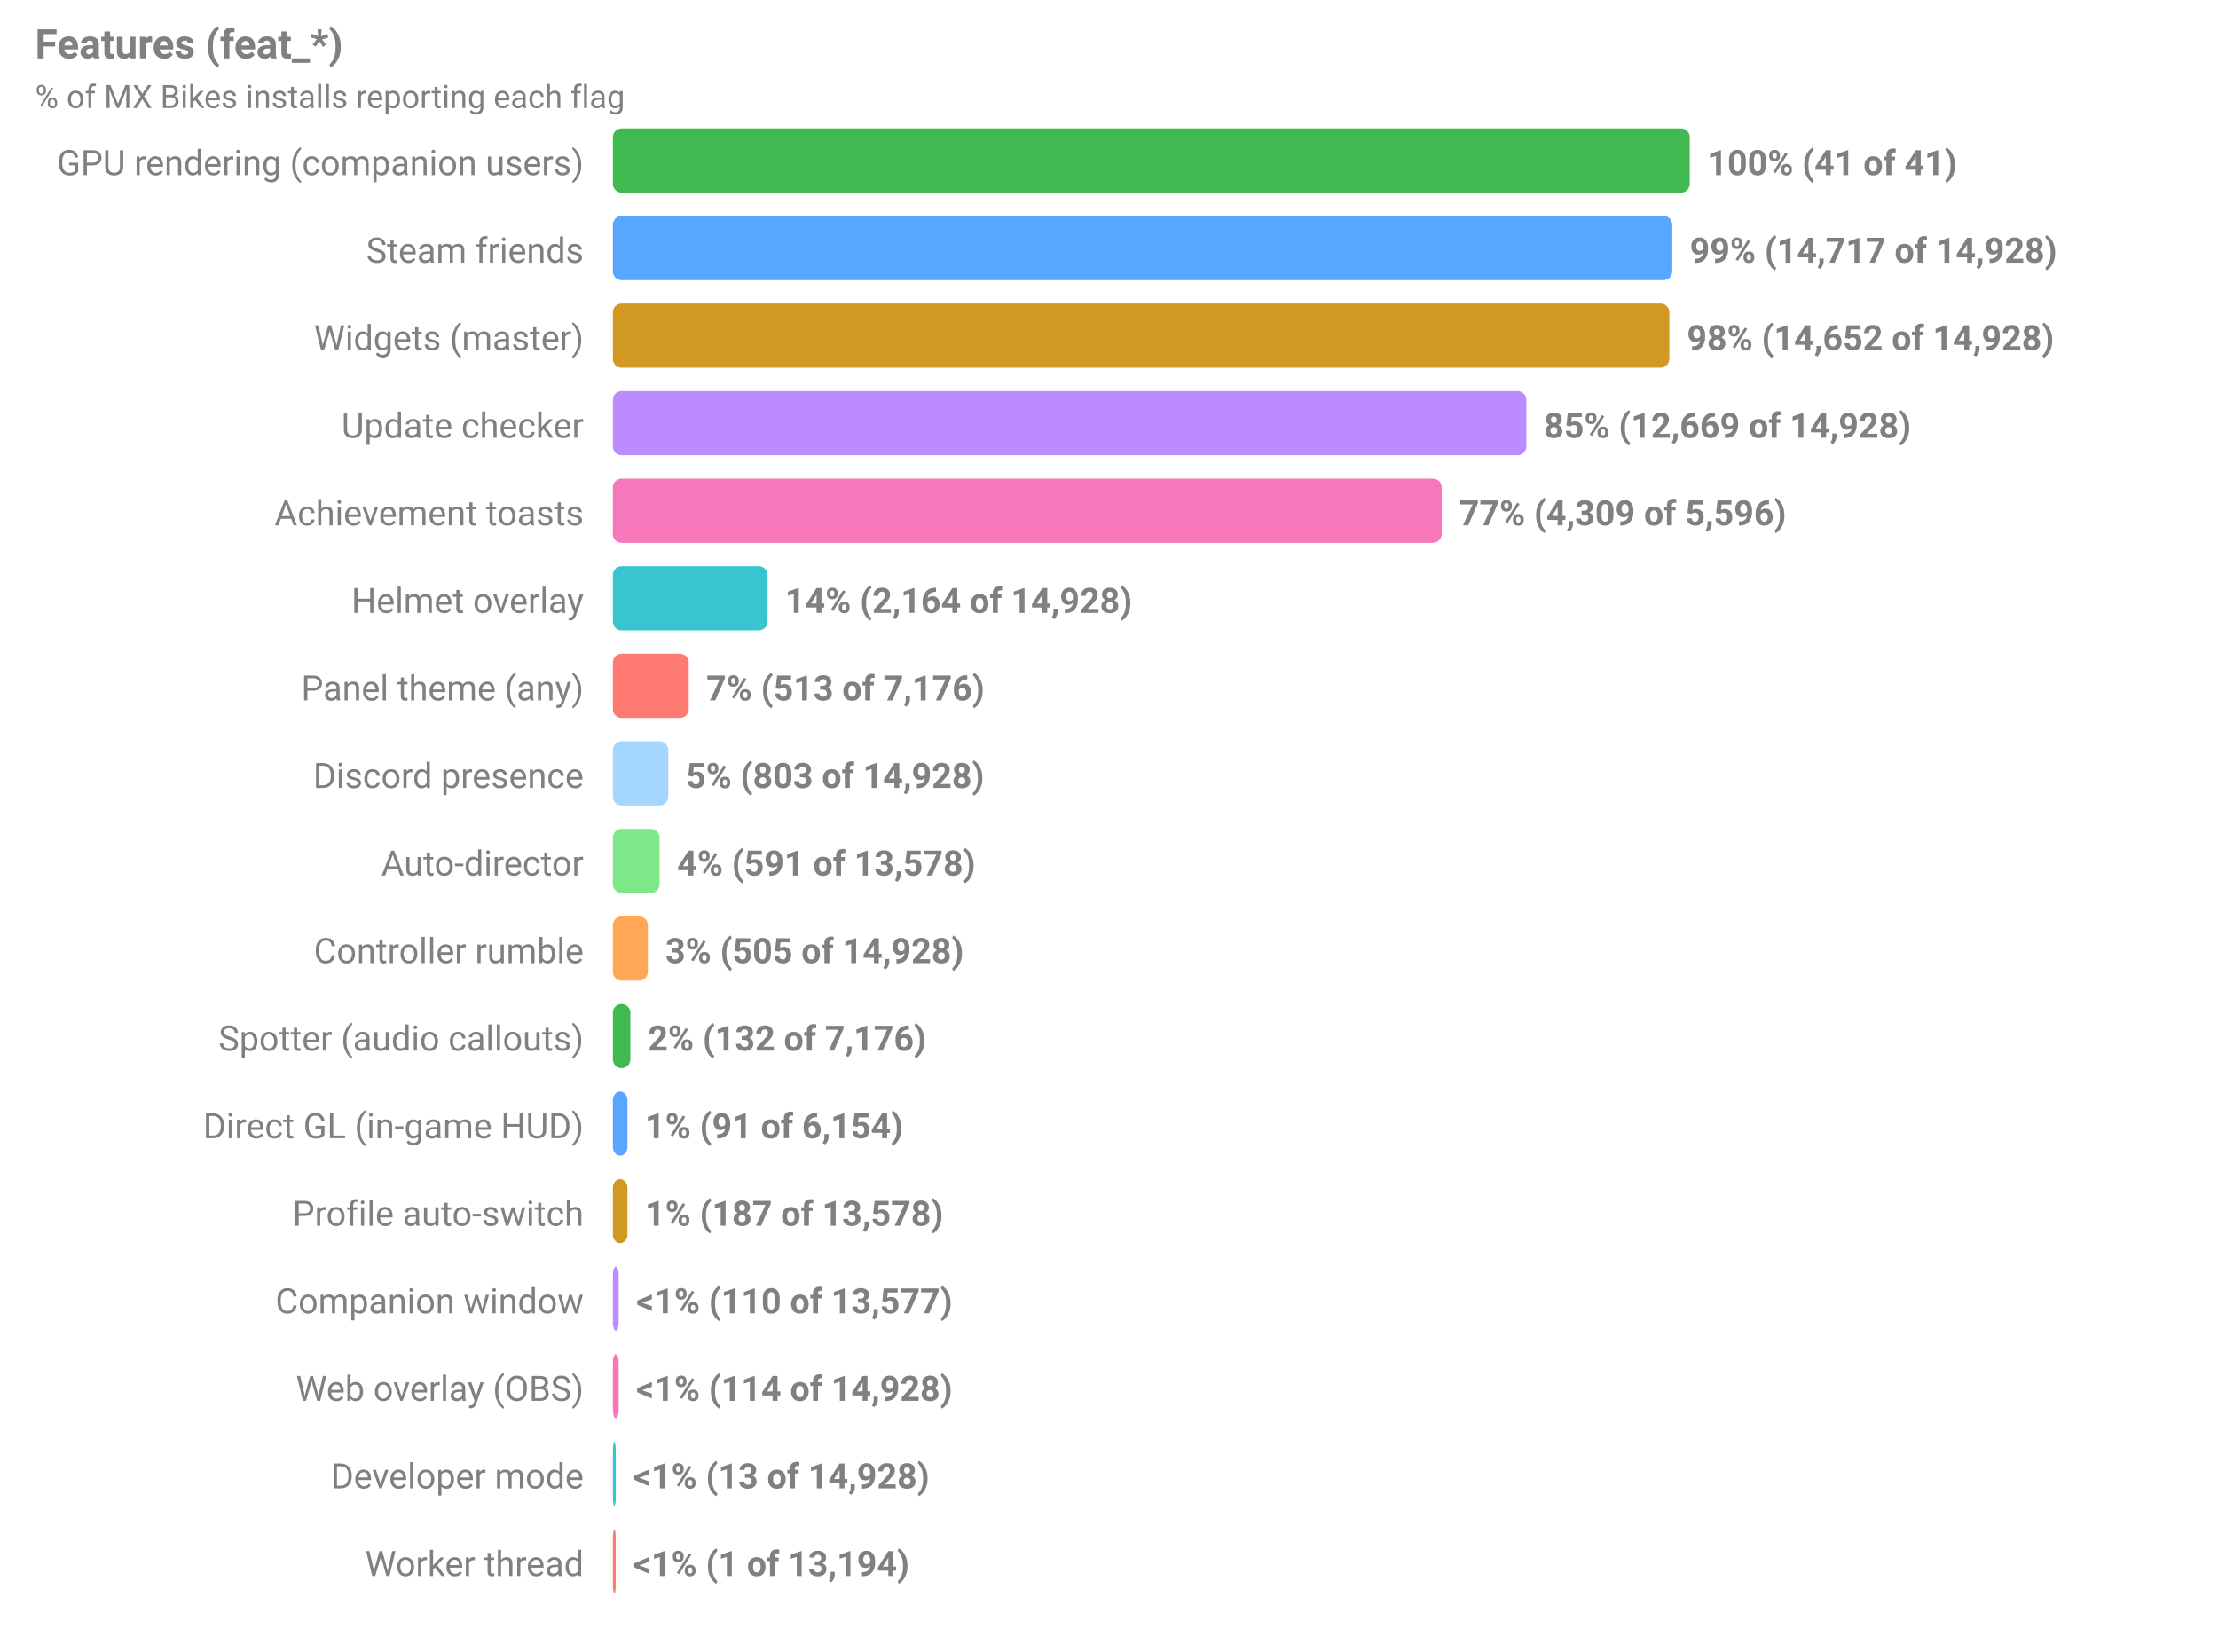
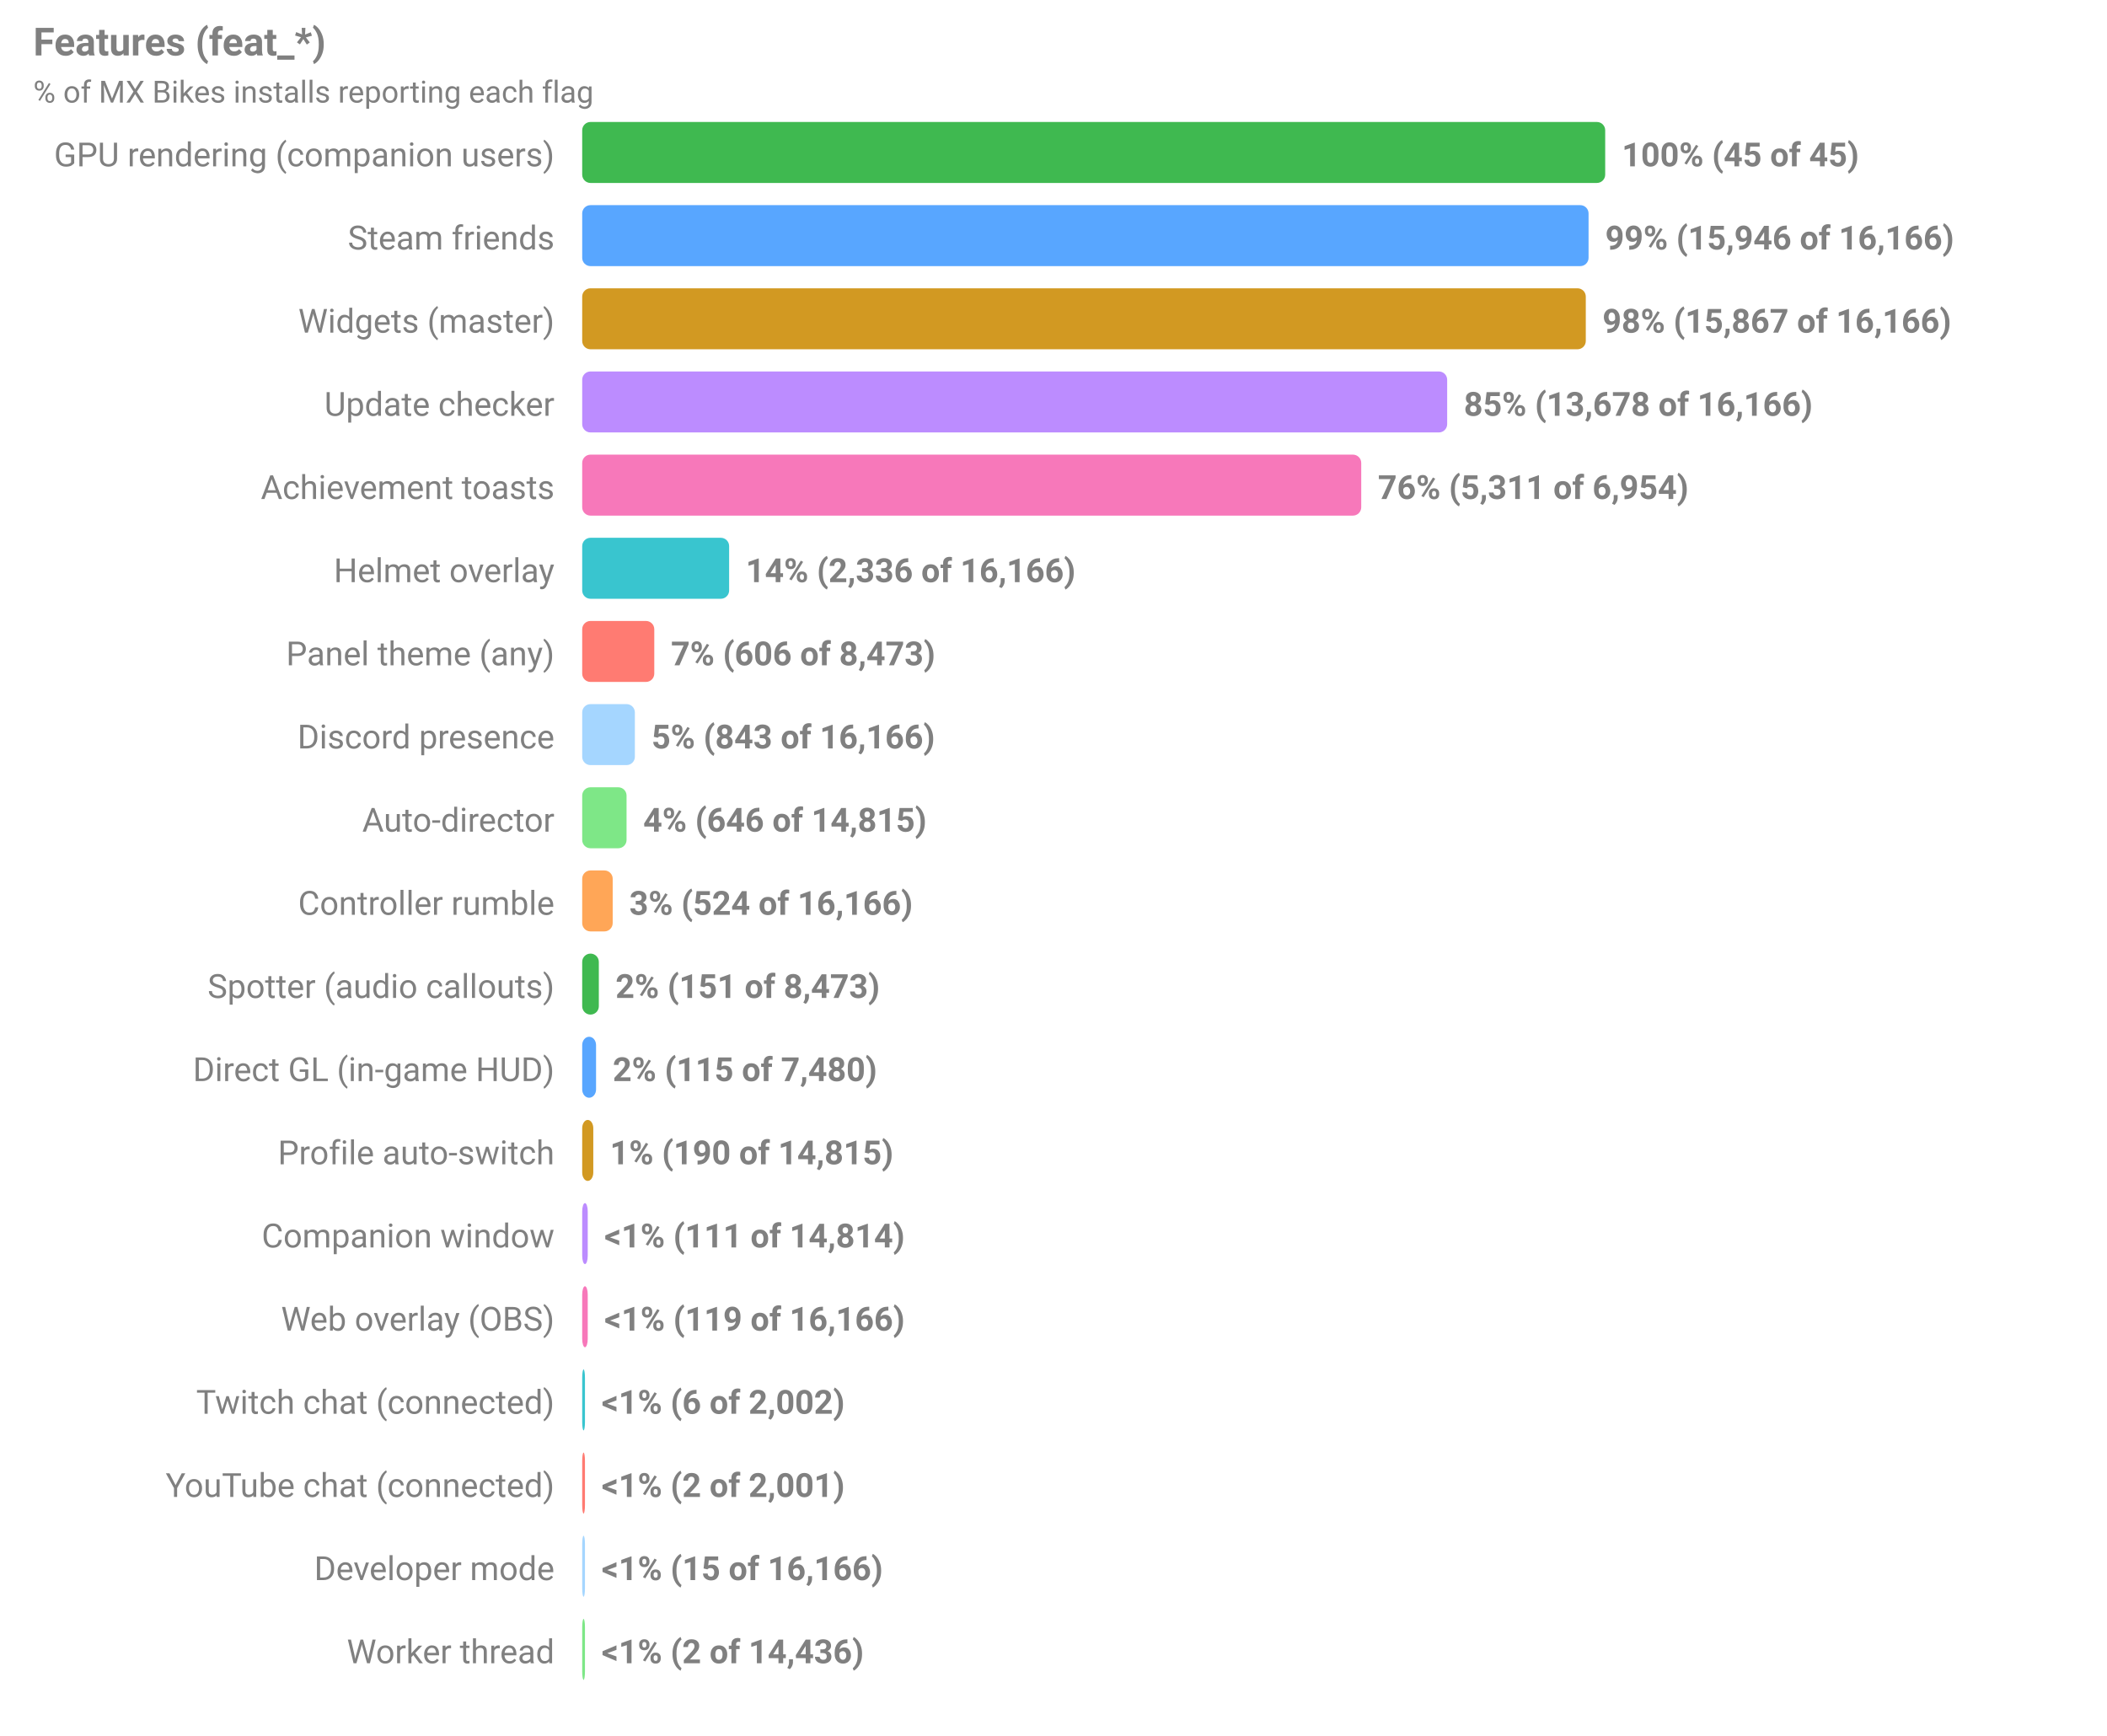
- <svg xmlns="http://www.w3.org/2000/svg" width="760" height="566" viewBox="0 0 760 566" role="img" aria-label="Features (feat_*)">
+ <svg xmlns="http://www.w3.org/2000/svg" width="760" height="626" viewBox="0 0 760 626" role="img" aria-label="Features (feat_*)">
  <style>
  text{font-family:-apple-system,BlinkMacSystemFont,'Segoe UI',Roboto,Helvetica,Arial,sans-serif}
  .grid{stroke:#808080;stroke-opacity:.3;stroke-width:1}
  .axis{stroke:#808080;stroke-width:1}
  .lbl{fill:#808080;font-size:12px}
  .val{fill:#808080;font-size:12px;font-weight:600}
  .title{fill:#808080;font-size:14px;font-weight:700}
  .sub{fill:#808080;font-size:11px}
  .gap{fill:#808080;opacity:.12}
  .gaplbl{fill:#808080;font-size:10px;opacity:.85}
  .ico{fill:#808080}
  .t1{fill:#e3b341}
  .t2{fill:#d29922}
  .t3{fill:#b7860b}
  .t4{fill:#946f0f}
</style>
  <text x="12" y="20" class="title">Features (feat_*)</text>
  <text x="12" y="37" class="sub">% of MX Bikes installs reporting each flag</text>
  <text x="200" y="60" class="lbl" text-anchor="end">GPU rendering (companion users)</text>
-   <rect x="210" y="44" width="369" height="22" rx="3" fill="#3fb950" data-tip="GPU rendering (companion users): 100% (41 of 41)" />
-   <text x="585" y="60" class="val">100% (41 of 41)</text>
+   <rect x="210" y="44" width="369" height="22" rx="3" fill="#3fb950" data-tip="GPU rendering (companion users): 100% (45 of 45)" />
+   <text x="585" y="60" class="val">100% (45 of 45)</text>
  <text x="200" y="90" class="lbl" text-anchor="end">Steam friends</text>
-   <rect x="210" y="74" width="363" height="22" rx="3" fill="#58a6ff" data-tip="Steam friends: 99% (14,717 of 14,928)" />
-   <text x="579" y="90" class="val">99% (14,717 of 14,928)</text>
+   <rect x="210" y="74" width="363" height="22" rx="3" fill="#58a6ff" data-tip="Steam friends: 99% (15,946 of 16,166)" />
+   <text x="579" y="90" class="val">99% (15,946 of 16,166)</text>
  <text x="200" y="120" class="lbl" text-anchor="end">Widgets (master)</text>
-   <rect x="210" y="104" width="362" height="22" rx="3" fill="#d29922" data-tip="Widgets (master): 98% (14,652 of 14,928)" />
-   <text x="578" y="120" class="val">98% (14,652 of 14,928)</text>
+   <rect x="210" y="104" width="362" height="22" rx="3" fill="#d29922" data-tip="Widgets (master): 98% (15,867 of 16,166)" />
+   <text x="578" y="120" class="val">98% (15,867 of 16,166)</text>
  <text x="200" y="150" class="lbl" text-anchor="end">Update checker</text>
-   <rect x="210" y="134" width="313" height="22" rx="3" fill="#bc8cff" data-tip="Update checker: 85% (12,669 of 14,928)" />
-   <text x="529" y="150" class="val">85% (12,669 of 14,928)</text>
+   <rect x="210" y="134" width="312" height="22" rx="3" fill="#bc8cff" data-tip="Update checker: 85% (13,678 of 16,166)" />
+   <text x="528" y="150" class="val">85% (13,678 of 16,166)</text>
  <text x="200" y="180" class="lbl" text-anchor="end">Achievement toasts</text>
-   <rect x="210" y="164" width="284" height="22" rx="3" fill="#f778ba" data-tip="Achievement toasts: 77% (4,309 of 5,596)" />
-   <text x="500" y="180" class="val">77% (4,309 of 5,596)</text>
+   <rect x="210" y="164" width="281" height="22" rx="3" fill="#f778ba" data-tip="Achievement toasts: 76% (5,311 of 6,954)" />
+   <text x="497" y="180" class="val">76% (5,311 of 6,954)</text>
  <text x="200" y="210" class="lbl" text-anchor="end">Helmet overlay</text>
-   <rect x="210" y="194" width="53" height="22" rx="3" fill="#39c5cf" data-tip="Helmet overlay: 14% (2,164 of 14,928)" />
-   <text x="269" y="210" class="val">14% (2,164 of 14,928)</text>
+   <rect x="210" y="194" width="53" height="22" rx="3" fill="#39c5cf" data-tip="Helmet overlay: 14% (2,336 of 16,166)" />
+   <text x="269" y="210" class="val">14% (2,336 of 16,166)</text>
  <text x="200" y="240" class="lbl" text-anchor="end">Panel theme (any)</text>
-   <rect x="210" y="224" width="26" height="22" rx="3" fill="#ff7b72" data-tip="Panel theme (any): 7% (513 of 7,176)" />
-   <text x="242" y="240" class="val">7% (513 of 7,176)</text>
+   <rect x="210" y="224" width="26" height="22" rx="3" fill="#ff7b72" data-tip="Panel theme (any): 7% (606 of 8,473)" />
+   <text x="242" y="240" class="val">7% (606 of 8,473)</text>
  <text x="200" y="270" class="lbl" text-anchor="end">Discord presence</text>
-   <rect x="210" y="254" width="19" height="22" rx="3" fill="#a5d6ff" data-tip="Discord presence: 5% (803 of 14,928)" />
-   <text x="235" y="270" class="val">5% (803 of 14,928)</text>
+   <rect x="210" y="254" width="19" height="22" rx="3" fill="#a5d6ff" data-tip="Discord presence: 5% (843 of 16,166)" />
+   <text x="235" y="270" class="val">5% (843 of 16,166)</text>
  <text x="200" y="300" class="lbl" text-anchor="end">Auto-director</text>
-   <rect x="210" y="284" width="16" height="22" rx="3" fill="#7ee787" data-tip="Auto-director: 4% (591 of 13,578)" />
-   <text x="232" y="300" class="val">4% (591 of 13,578)</text>
+   <rect x="210" y="284" width="16" height="22" rx="3" fill="#7ee787" data-tip="Auto-director: 4% (646 of 14,815)" />
+   <text x="232" y="300" class="val">4% (646 of 14,815)</text>
  <text x="200" y="330" class="lbl" text-anchor="end">Controller rumble</text>
-   <rect x="210" y="314" width="12" height="22" rx="3" fill="#ffa657" data-tip="Controller rumble: 3% (505 of 14,928)" />
-   <text x="228" y="330" class="val">3% (505 of 14,928)</text>
+   <rect x="210" y="314" width="11" height="22" rx="3" fill="#ffa657" data-tip="Controller rumble: 3% (524 of 16,166)" />
+   <text x="227" y="330" class="val">3% (524 of 16,166)</text>
  <text x="200" y="360" class="lbl" text-anchor="end">Spotter (audio callouts)</text>
-   <rect x="210" y="344" width="6" height="22" rx="3" fill="#3fb950" data-tip="Spotter (audio callouts): 2% (132 of 7,176)" />
-   <text x="222" y="360" class="val">2% (132 of 7,176)</text>
+   <rect x="210" y="344" width="6" height="22" rx="3" fill="#3fb950" data-tip="Spotter (audio callouts): 2% (151 of 8,473)" />
+   <text x="222" y="360" class="val">2% (151 of 8,473)</text>
  <text x="200" y="390" class="lbl" text-anchor="end">Direct GL (in-game HUD)</text>
-   <rect x="210" y="374" width="5" height="22" rx="3" fill="#58a6ff" data-tip="Direct GL (in-game HUD): 1% (91 of 6,154)" />
-   <text x="221" y="390" class="val">1% (91 of 6,154)</text>
+   <rect x="210" y="374" width="5" height="22" rx="3" fill="#58a6ff" data-tip="Direct GL (in-game HUD): 2% (115 of 7,480)" />
+   <text x="221" y="390" class="val">2% (115 of 7,480)</text>
  <text x="200" y="420" class="lbl" text-anchor="end">Profile auto-switch</text>
-   <rect x="210" y="404" width="5" height="22" rx="3" fill="#d29922" data-tip="Profile auto-switch: 1% (187 of 13,578)" />
-   <text x="221" y="420" class="val">1% (187 of 13,578)</text>
+   <rect x="210" y="404" width="4" height="22" rx="3" fill="#d29922" data-tip="Profile auto-switch: 1% (190 of 14,815)" />
+   <text x="220" y="420" class="val">1% (190 of 14,815)</text>
  <text x="200" y="450" class="lbl" text-anchor="end">Companion window</text>
-   <rect x="210" y="434" width="2" height="22" rx="3" fill="#bc8cff" data-tip="Companion window: &lt;1% (110 of 13,577)" />
-   <text x="218" y="450" class="val">&lt;1% (110 of 13,577)</text>
+   <rect x="210" y="434" width="2" height="22" rx="3" fill="#bc8cff" data-tip="Companion window: &lt;1% (111 of 14,814)" />
+   <text x="218" y="450" class="val">&lt;1% (111 of 14,814)</text>
  <text x="200" y="480" class="lbl" text-anchor="end">Web overlay (OBS)</text>
-   <rect x="210" y="464" width="2" height="22" rx="3" fill="#f778ba" data-tip="Web overlay (OBS): &lt;1% (114 of 14,928)" />
-   <text x="218" y="480" class="val">&lt;1% (114 of 14,928)</text>
-   <text x="200" y="510" class="lbl" text-anchor="end">Developer mode</text>
-   <rect x="210" y="494" width="1" height="22" rx="3" fill="#39c5cf" data-tip="Developer mode: &lt;1% (13 of 14,928)" />
-   <text x="217" y="510" class="val">&lt;1% (13 of 14,928)</text>
-   <text x="200" y="540" class="lbl" text-anchor="end">Worker thread</text>
-   <rect x="210" y="524" width="1" height="22" rx="3" fill="#ff7b72" data-tip="Worker thread: &lt;1% (1 of 13,194)" />
-   <text x="217" y="540" class="val">&lt;1% (1 of 13,194)</text>
+   <rect x="210" y="464" width="2" height="22" rx="3" fill="#f778ba" data-tip="Web overlay (OBS): &lt;1% (119 of 16,166)" />
+   <text x="218" y="480" class="val">&lt;1% (119 of 16,166)</text>
+   <text x="200" y="510" class="lbl" text-anchor="end">Twitch chat (connected)</text>
+   <rect x="210" y="494" width="1" height="22" rx="3" fill="#39c5cf" data-tip="Twitch chat (connected): &lt;1% (6 of 2,002)" />
+   <text x="217" y="510" class="val">&lt;1% (6 of 2,002)</text>
+   <text x="200" y="540" class="lbl" text-anchor="end">YouTube chat (connected)</text>
+   <rect x="210" y="524" width="1" height="22" rx="3" fill="#ff7b72" data-tip="YouTube chat (connected): &lt;1% (2 of 2,001)" />
+   <text x="217" y="540" class="val">&lt;1% (2 of 2,001)</text>
+   <text x="200" y="570" class="lbl" text-anchor="end">Developer mode</text>
+   <rect x="210" y="554" width="1" height="22" rx="3" fill="#a5d6ff" data-tip="Developer mode: &lt;1% (15 of 16,166)" />
+   <text x="217" y="570" class="val">&lt;1% (15 of 16,166)</text>
+   <text x="200" y="600" class="lbl" text-anchor="end">Worker thread</text>
+   <rect x="210" y="584" width="1" height="22" rx="3" fill="#7ee787" data-tip="Worker thread: &lt;1% (2 of 14,436)" />
+   <text x="217" y="600" class="val">&lt;1% (2 of 14,436)</text>
</svg>
